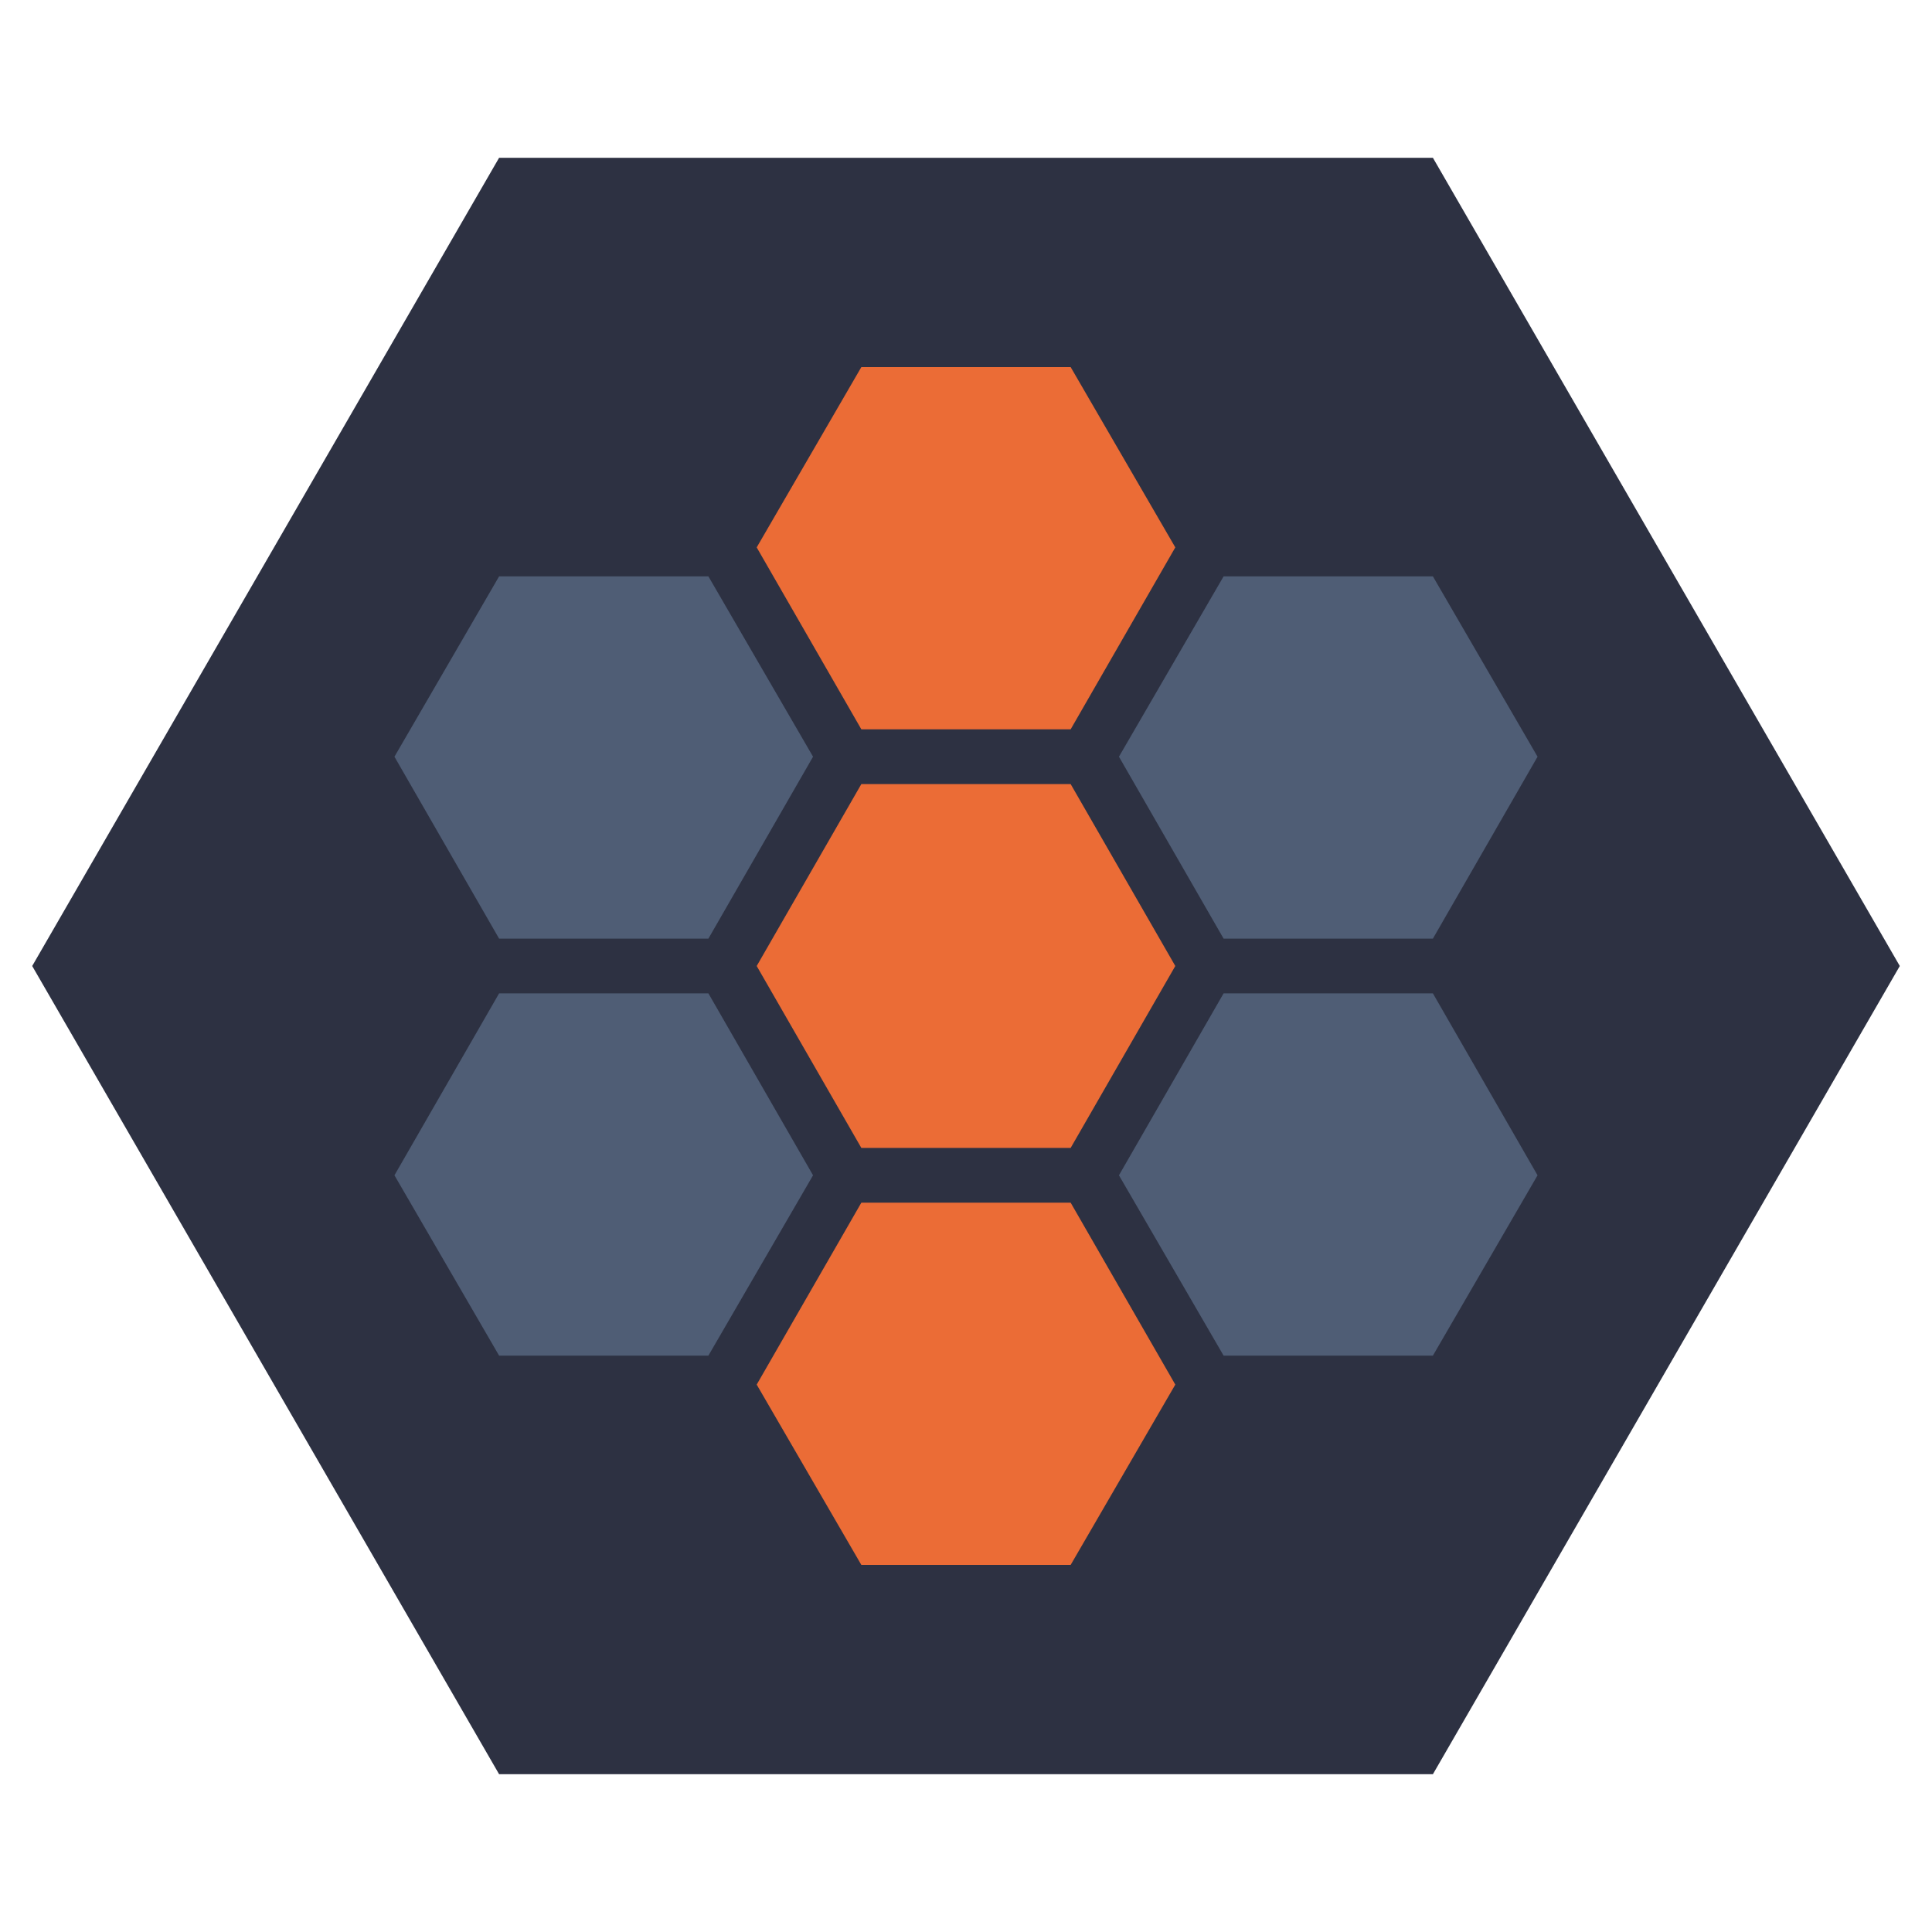
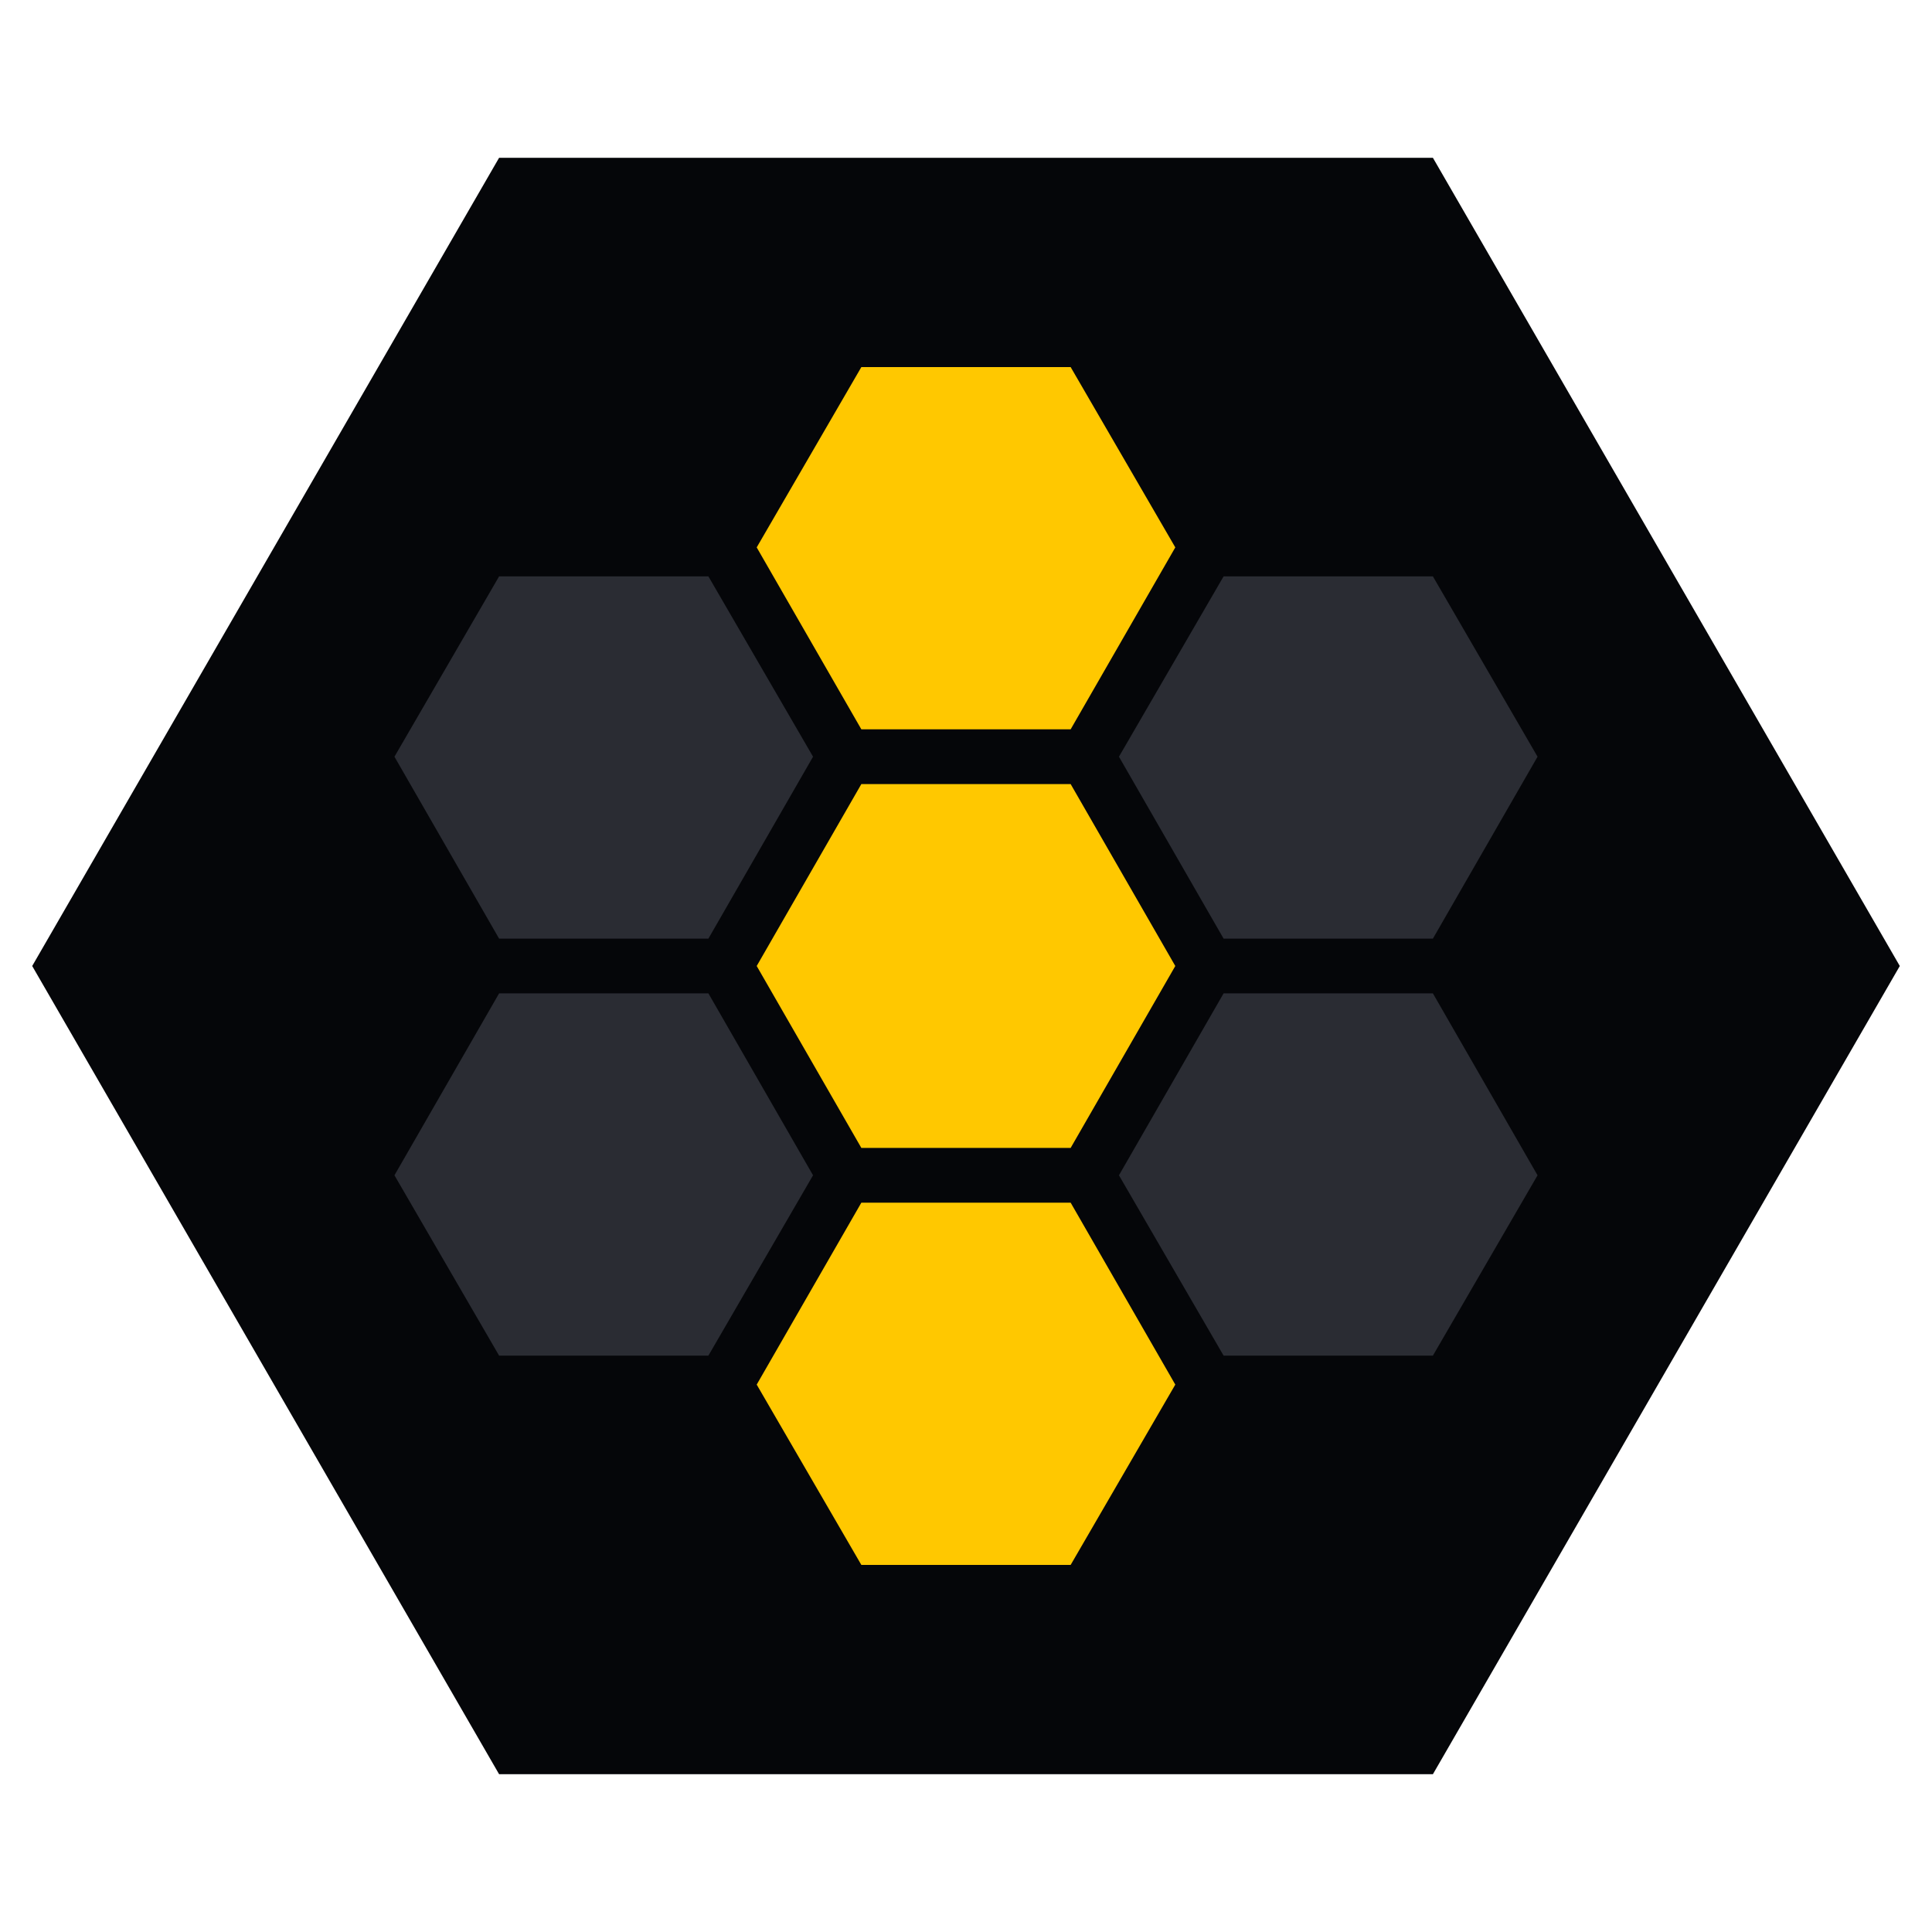
<svg xmlns="http://www.w3.org/2000/svg" viewBox="0 0 120 120" width="120" height="120" role="img" aria-label="Hexa Lines icon">
-   <polygon points="118,60 89,110.2 31,110.2 2,60 31,9.8 89,9.8" fill="#2d3142" />
+   <polygon points="118,60 89,110.2 31,110.2 2,60 31,9.8 89,9.8" fill="#050609" />
  <g transform="translate(60 60)">
-     <polygon points="13,0 6.5,11.3 -6.5,11.3 -13,0 -6.5,-11.3 6.5,-11.3" fill="#eb6c36" />
-     <polygon points="13,-26 6.5,-14.7 -6.5,-14.7 -13,-26 -6.5,-37.2 6.5,-37.2" fill="#eb6c36" />
-     <polygon points="13,26 6.5,37.2 -6.5,37.2 -13,26 -6.5,14.7 6.5,14.7" fill="#eb6c36" />
-     <polygon points="35.5,-13 29,-1.7 16,-1.7 9.5,-13 16,-24.2 29,-24.2" fill="#4f5d75" />
-     <polygon points="35.5,13 29,24.2 16,24.2 9.5,13 16,1.7 29,1.7" fill="#4f5d75" />
-     <polygon points="-9.5,-13 -16,-1.7 -29,-1.7 -35.5,-13 -29,-24.2 -16,-24.2" fill="#4f5d75" />
-     <polygon points="-9.5,13 -16,24.2 -29,24.2 -35.5,13 -29,1.7 -16,1.7" fill="#4f5d75" />
+     <polygon points="13,0 6.5,11.3 -6.5,11.3 -13,0 -6.5,-11.3 6.5,-11.3" fill="#ffc800" />
+     <polygon points="13,-26 6.5,-14.7 -6.5,-14.7 -13,-26 -6.5,-37.2 6.5,-37.2" fill="#ffc800" />
+     <polygon points="13,26 6.5,37.2 -6.5,37.2 -13,26 -6.5,14.7 6.5,14.7" fill="#ffc800" />
+     <polygon points="35.5,-13 29,-1.7 16,-1.7 9.5,-13 16,-24.2 29,-24.2" fill="#2a2c33" />
+     <polygon points="35.5,13 29,24.2 16,24.2 9.5,13 16,1.7 29,1.7" fill="#2a2c33" />
+     <polygon points="-9.5,-13 -16,-1.7 -29,-1.7 -35.5,-13 -29,-24.2 -16,-24.2" fill="#2a2c33" />
+     <polygon points="-9.5,13 -16,24.2 -29,24.2 -35.5,13 -29,1.7 -16,1.7" fill="#2a2c33" />
  </g>
</svg>
